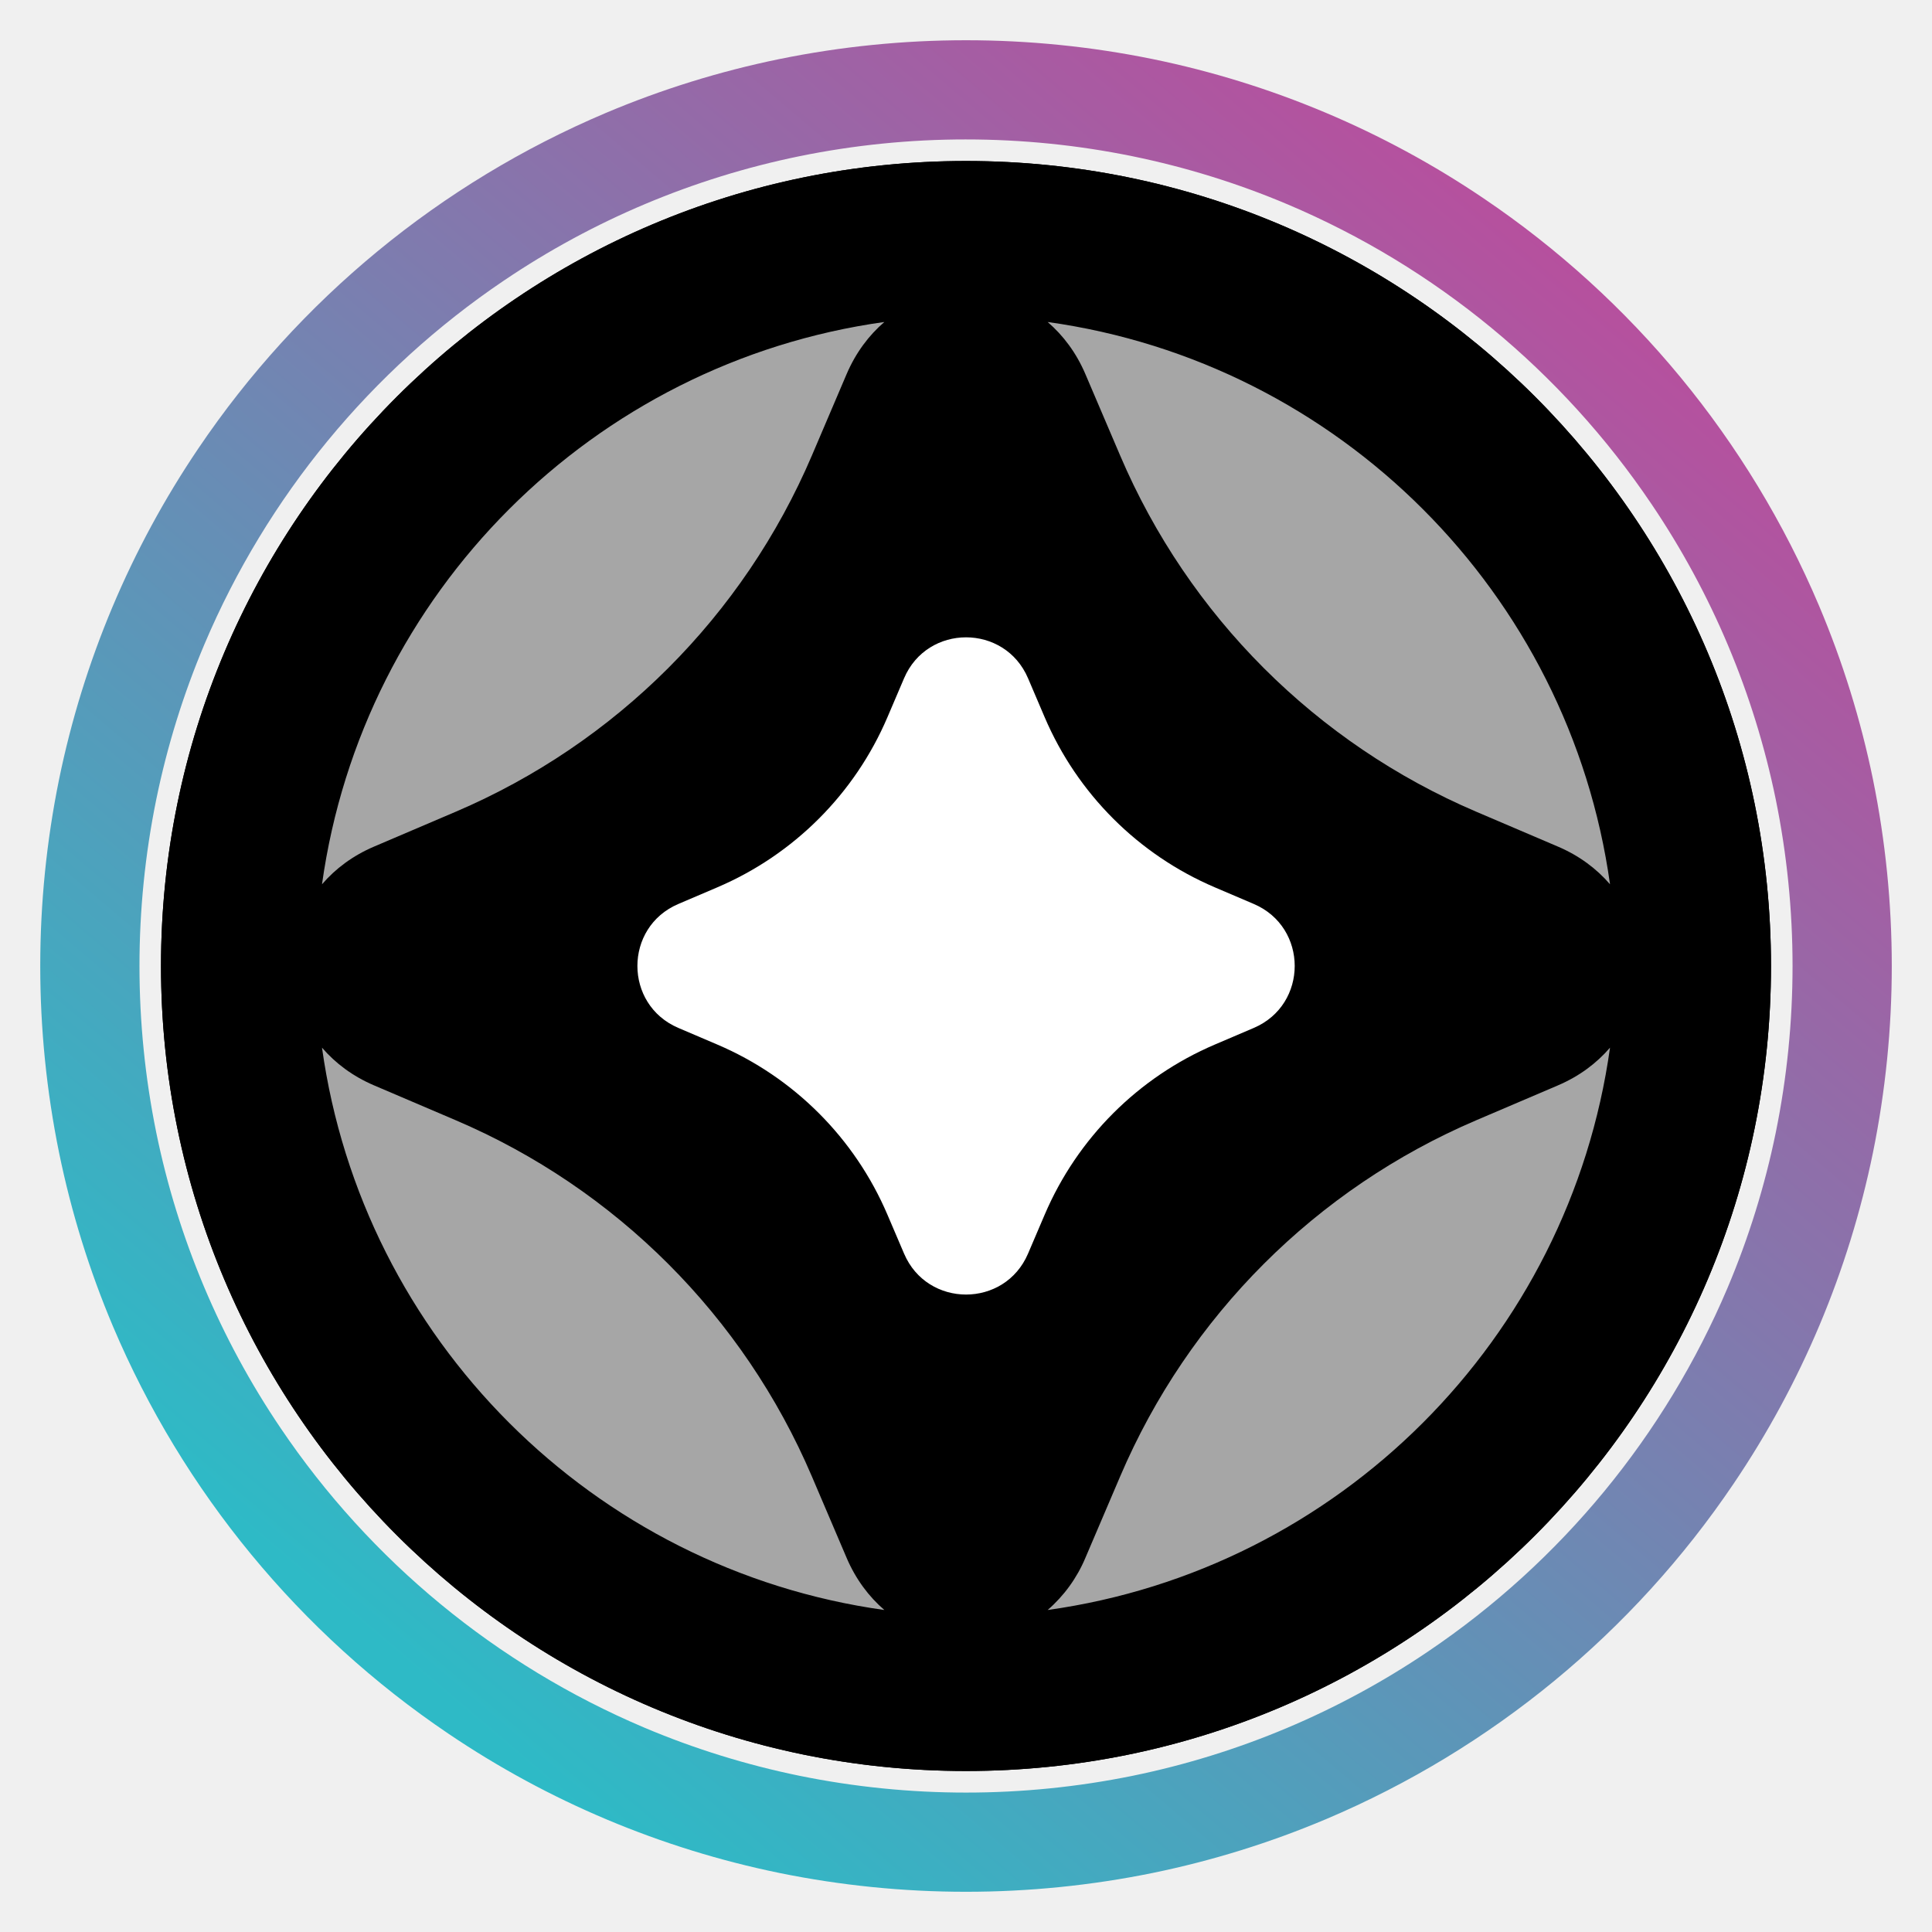
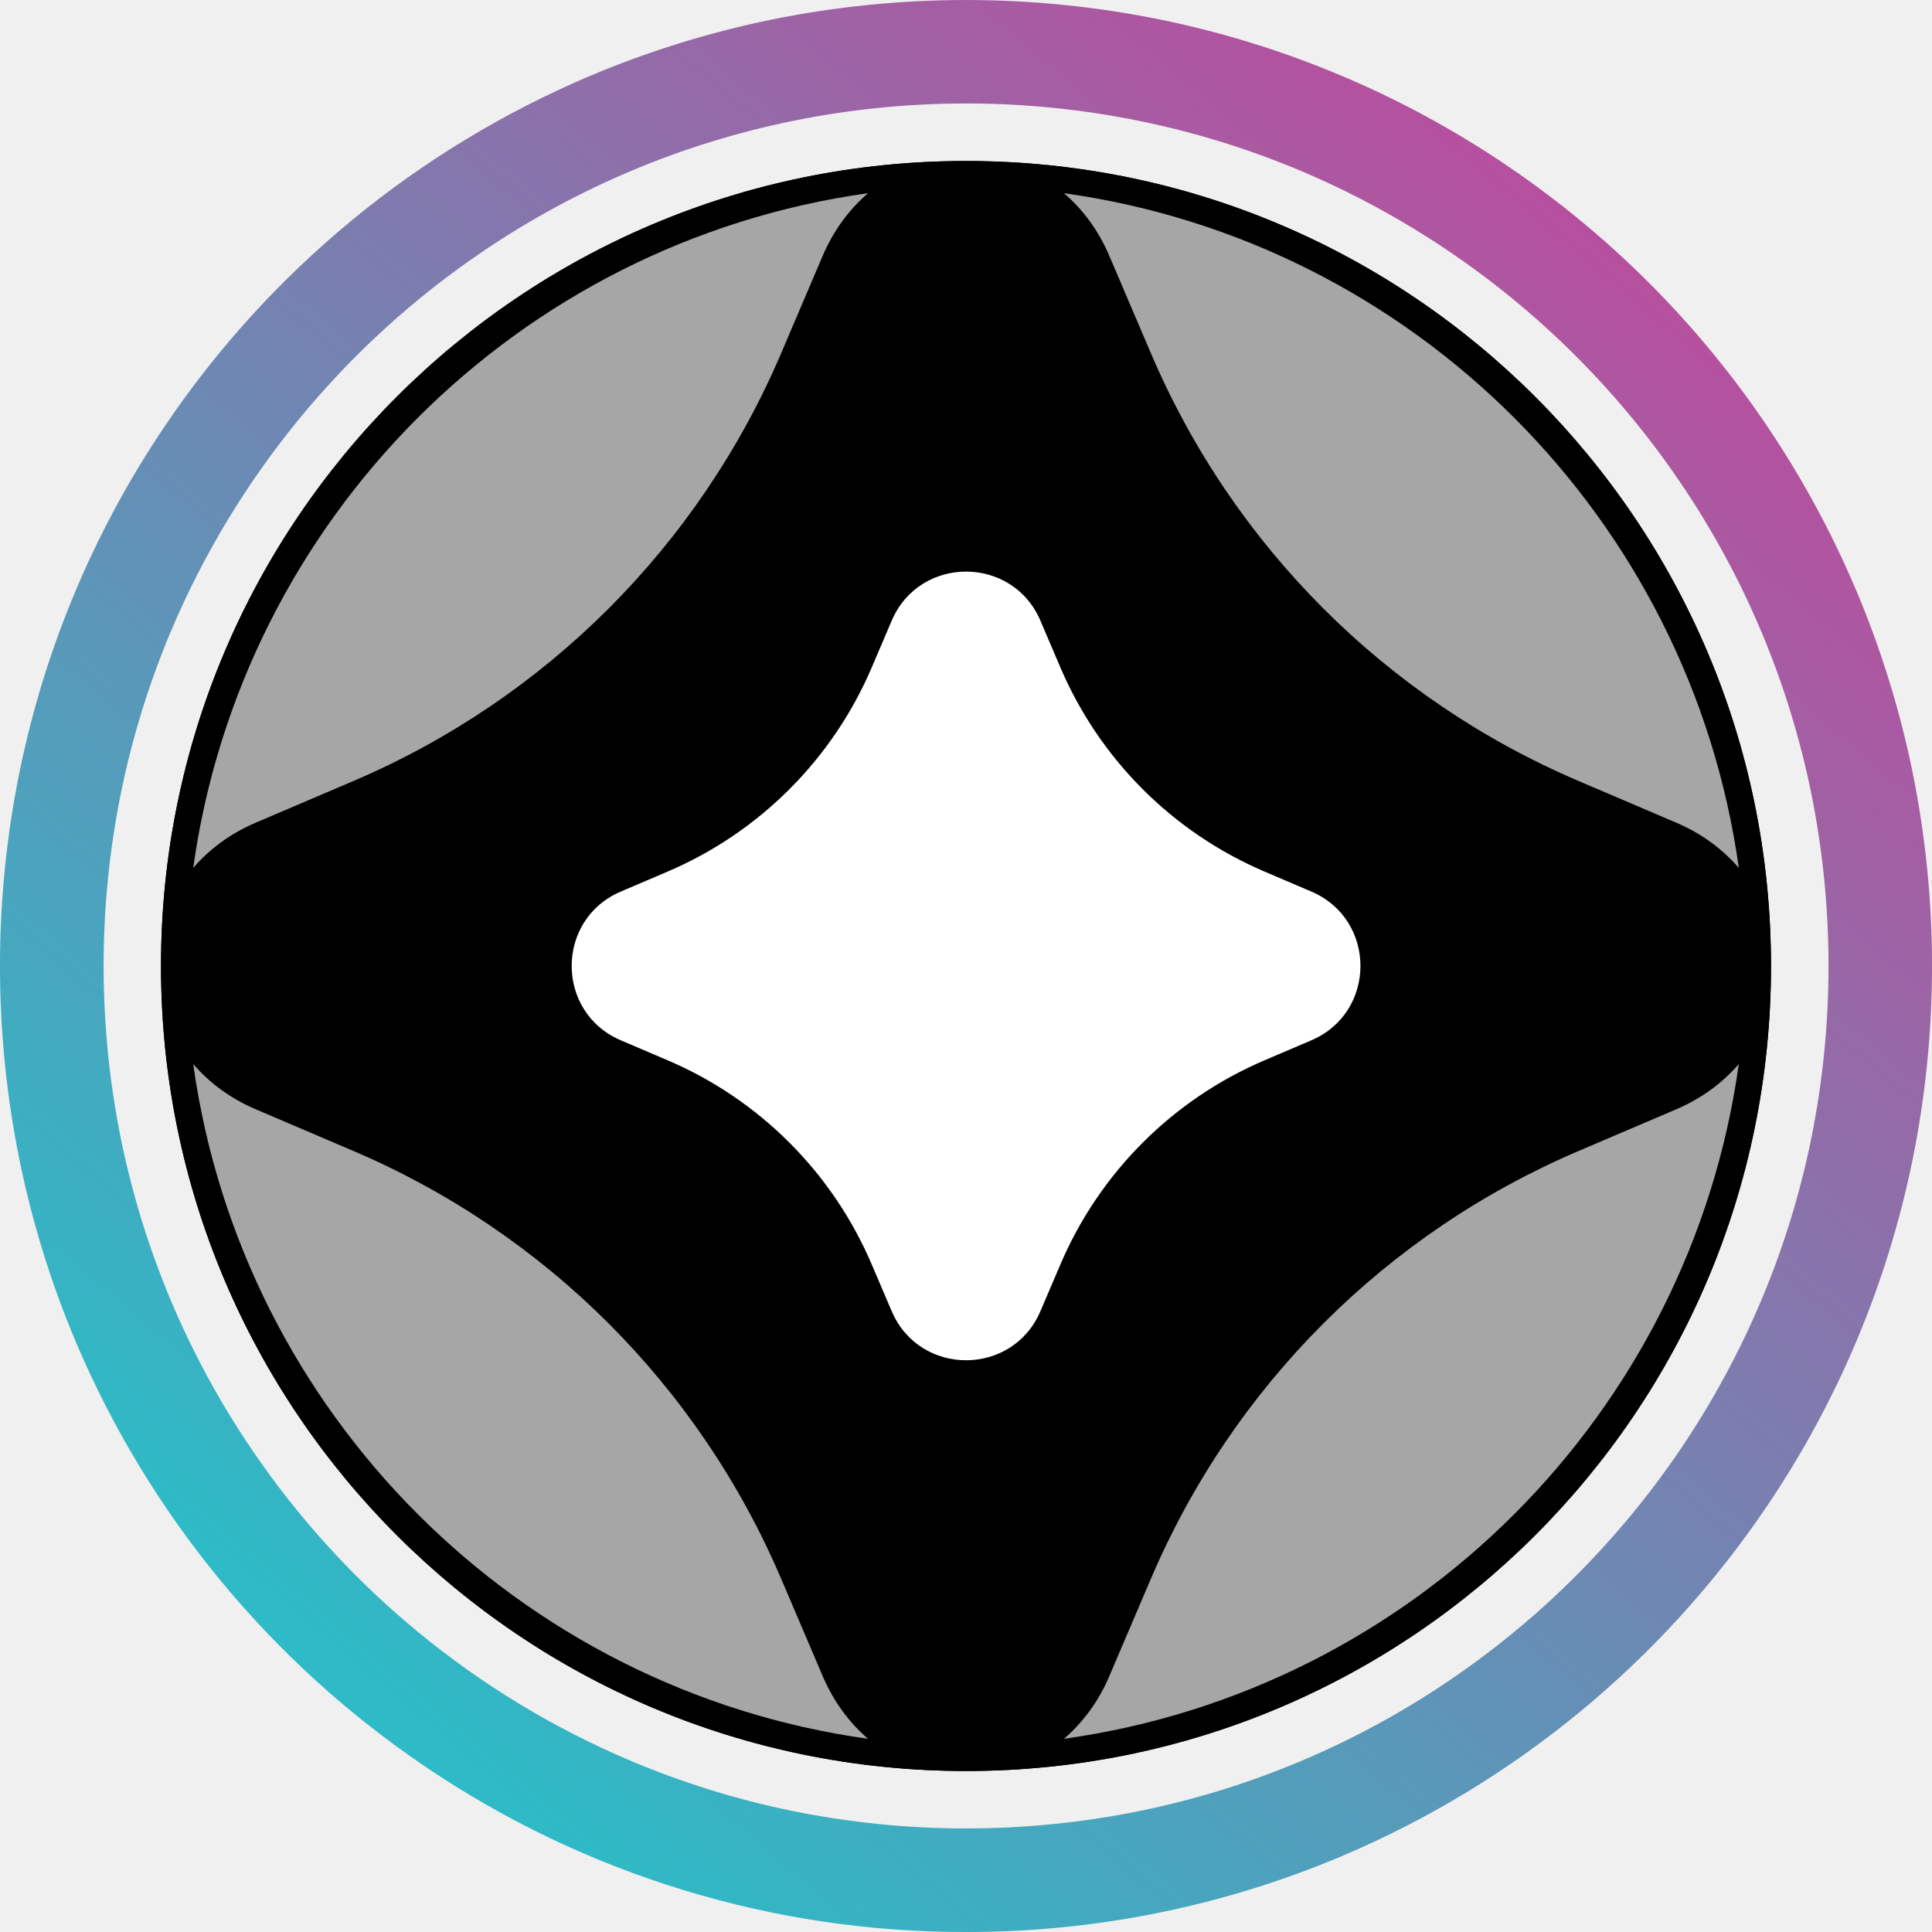
- <svg xmlns="http://www.w3.org/2000/svg" width="48" height="48" viewBox="0 0 48 48">
+ <svg xmlns="http://www.w3.org/2000/svg" width="48" height="48" fill="none" viewBox="0 0 48 48">
+   <g clip-path="url(#a)">
+     <path fill="url(#b)" d="M24 48a23.87 23.87 0 0 1-13.42-4.099 24.07 24.07 0 0 1-8.695-10.559 24 24 0 0 1-1.397-4.504 24.2 24.2 0 0 1 0-9.674 23.9 23.9 0 0 1 3.61-8.582 24.07 24.07 0 0 1 10.56-8.696A24 24 0 0 1 19.163.488c3.191-.65 6.481-.65 9.673 0a23.9 23.9 0 0 1 8.582 3.61 24.07 24.07 0 0 1 8.695 10.56 24 24 0 0 1 1.4 4.505c.65 3.191.65 6.481 0 9.673a23.9 23.9 0 0 1-3.612 8.582 24.07 24.07 0 0 1-10.559 8.695A23.9 23.9 0 0 1 24 48m0-45.429c-1.45 0-2.897.146-4.319.436A21.3 21.3 0 0 0 12.02 6.23a21.5 21.5 0 0 0-7.763 9.428 21.3 21.3 0 0 0-1.248 4.022c-.58 2.85-.58 5.788 0 8.638a21.3 21.3 0 0 0 3.225 7.662 21.5 21.5 0 0 0 9.428 7.764c1.296.547 2.643.966 4.022 1.248 2.85.58 5.787.58 8.637 0a21.3 21.3 0 0 0 7.663-3.225 21.5 21.5 0 0 0 7.76-9.427 21.3 21.3 0 0 0 1.25-4.023c.58-2.85.58-5.787 0-8.637a21.3 21.3 0 0 0-3.226-7.662 21.5 21.5 0 0 0-9.426-7.763 21.3 21.3 0 0 0-4.023-1.248A21.6 21.6 0 0 0 24 2.57" />
+   </g>
+   <g clip-path="url(#c)">
+     <svg width="48" height="48" viewBox="0 0 120 120">
+       <path fill="#000" d="M0 60C0 26.863 26.863 0 60 0s60 26.863 60 60-26.863 60-60 60S0 93.137 0 60" />
+       <path fill="#000" d="M0 60C0 26.863 26.863 0 60 0s60 26.863 60 60-26.863 60-60 60S0 93.137 0 60" />
+       <path fill="#A6A6A6" d="m68.897 15.88 2.596 6.08A50.35 50.35 0 0 0 98.04 48.505l6.081 2.596c1.591.678 2.883 1.651 3.881 2.81C104.972 32.2 87.799 15.026 66.086 12c1.157.995 2.132 2.29 2.811 3.88M15.88 51.1l6.082-2.596A50.36 50.36 0 0 0 48.51 21.96l2.593-6.08c.682-1.592 1.655-2.886 2.812-3.881C32.202 15.026 15.028 32.2 12 53.91c.997-1.159 2.29-2.132 3.88-2.81m88.24 17.798-6.081 2.596a50.35 50.35 0 0 0-26.546 26.545l-2.596 6.078A10.54 10.54 0 0 1 66.086 108c21.713-3.028 38.886-20.202 41.915-41.913-.998 1.159-2.29 2.132-3.881 2.81Zm-53.016 35.219-2.594-6.078a50.36 50.36 0 0 0-26.548-26.545l-6.081-2.596c-1.591-.679-2.884-1.652-3.881-2.811C15.028 87.798 32.202 104.972 53.915 108c-1.157-.997-2.13-2.292-2.812-3.883Z" />
+       <path fill="#fff" d="m38.56 55.377 2.904-1.24a24.06 24.06 0 0 0 12.68-12.678l1.24-2.905c1.736-4.068 7.504-4.068 9.24 0l1.24 2.905a24.06 24.06 0 0 0 12.68 12.677l2.905 1.24c4.068 1.737 4.068 7.502 0 9.24l-2.905 1.24a24.05 24.05 0 0 0-12.68 12.679l-1.24 2.902c-1.736 4.068-7.504 4.068-9.24 0l-1.24-2.902a24.05 24.05 0 0 0-12.68-12.68l-2.905-1.24c-4.068-1.737-4.068-7.502 0-9.238Z" />
+     </svg>
+   </g>
  <defs>
-     <linearGradient id="a" x1="215.808" x2="52.736" y1="34.56" y2="226.816" gradientUnits="userSpaceOnUse">
-       <stop offset="0" stop-color="#b6509e" />
-       <stop offset="1" stop-color="#2ebac6" />
+     <clipPath id="c">
+       <circle cx="24" cy="24" r="20" />
+     </clipPath>
+     <clipPath id="a">
+       <path fill="#fff" d="M0 0h48v48H0z" />
+     </clipPath>
+     <linearGradient id="b" x1="40.464" x2="9.888" y1="6.48" y2="42.528" gradientUnits="userSpaceOnUse">
+       <stop stop-color="#B6509E" />
+       <stop offset="1" stop-color="#2EBAC6" />
    </linearGradient>
  </defs>
-   <path fill="url(#a)" d="M128 256a129 129 0 0 1-25.8-2.6 127.3 127.3 0 0 1-45.77-19.261 128.37 128.37 0 0 1-46.375-56.315A127.4 127.4 0 0 1 2.6 153.8a129.25 129.25 0 0 1 0-51.593 127.3 127.3 0 0 1 19.26-45.77 128.37 128.37 0 0 1 56.317-46.378A127.3 127.3 0 0 1 102.2 2.6a129.2 129.2 0 0 1 51.593 0 127.3 127.3 0 0 1 45.77 19.26 128.37 128.37 0 0 1 46.375 56.316A127.3 127.3 0 0 1 253.4 102.2a129.25 129.25 0 0 1 0 51.593 127.3 127.3 0 0 1-19.26 45.77 128.4 128.4 0 0 1-56.316 46.375A127.4 127.4 0 0 1 153.8 253.4 129 129 0 0 1 128 256m0-242.287a115 115 0 0 0-23.033 2.322A113.7 113.7 0 0 0 64.1 33.232a114.6 114.6 0 0 0-41.4 50.283 113.7 113.7 0 0 0-6.659 21.452 115.4 115.4 0 0 0 0 46.065 113.7 113.7 0 0 0 17.2 40.866 114.63 114.63 0 0 0 50.282 41.407 113.8 113.8 0 0 0 21.453 6.658 115.4 115.4 0 0 0 46.065 0 113.6 113.6 0 0 0 40.866-17.2 114.6 114.6 0 0 0 41.393-50.278 113.7 113.7 0 0 0 6.659-21.453 115.4 115.4 0 0 0 0-46.065 113.7 113.7 0 0 0-17.2-40.865A114.6 114.6 0 0 0 172.485 22.7a113.7 113.7 0 0 0-21.453-6.659A115 115 0 0 0 128 13.714Z" style="fill:url(#a)" transform="matrix(.17969 0 0 .17969 1 1)" />
-   <svg width="40" height="40" x="4" y="4" fill="none" viewBox="0 0 120 120">
-     <path fill="#000" d="M0 60C0 26.863 26.863 0 60 0s60 26.863 60 60-26.863 60-60 60S0 93.137 0 60" />
-     <path fill="#000" d="M0 60C0 26.863 26.863 0 60 0s60 26.863 60 60-26.863 60-60 60S0 93.137 0 60" />
-     <path fill="#A6A6A6" d="m68.897 15.88 2.596 6.08A50.35 50.35 0 0 0 98.04 48.505l6.081 2.596c1.591.678 2.883 1.651 3.881 2.81C104.972 32.2 87.799 15.026 66.086 12c1.157.995 2.132 2.29 2.811 3.88M15.88 51.1l6.082-2.596A50.36 50.36 0 0 0 48.51 21.96l2.593-6.08c.682-1.592 1.655-2.886 2.812-3.881C32.202 15.026 15.028 32.2 12 53.91c.997-1.159 2.29-2.132 3.88-2.81m88.24 17.798-6.081 2.596a50.35 50.35 0 0 0-26.546 26.545l-2.596 6.078A10.54 10.54 0 0 1 66.086 108c21.713-3.028 38.886-20.202 41.915-41.913-.998 1.159-2.29 2.132-3.881 2.81Zm-53.016 35.219-2.594-6.078a50.36 50.36 0 0 0-26.548-26.545l-6.081-2.596c-1.591-.679-2.884-1.652-3.881-2.811C15.028 87.798 32.202 104.972 53.915 108c-1.157-.997-2.13-2.292-2.812-3.883Z" />
-     <path fill="#fff" d="m38.56 55.377 2.904-1.24a24.06 24.06 0 0 0 12.68-12.678l1.24-2.905c1.736-4.068 7.504-4.068 9.24 0l1.24 2.905a24.06 24.06 0 0 0 12.68 12.677l2.905 1.24c4.068 1.737 4.068 7.502 0 9.24l-2.905 1.24a24.05 24.05 0 0 0-12.68 12.679l-1.24 2.902c-1.736 4.068-7.504 4.068-9.24 0l-1.24-2.902a24.05 24.05 0 0 0-12.68-12.68l-2.905-1.24c-4.068-1.737-4.068-7.502 0-9.238Z" />
-   </svg>
</svg>
